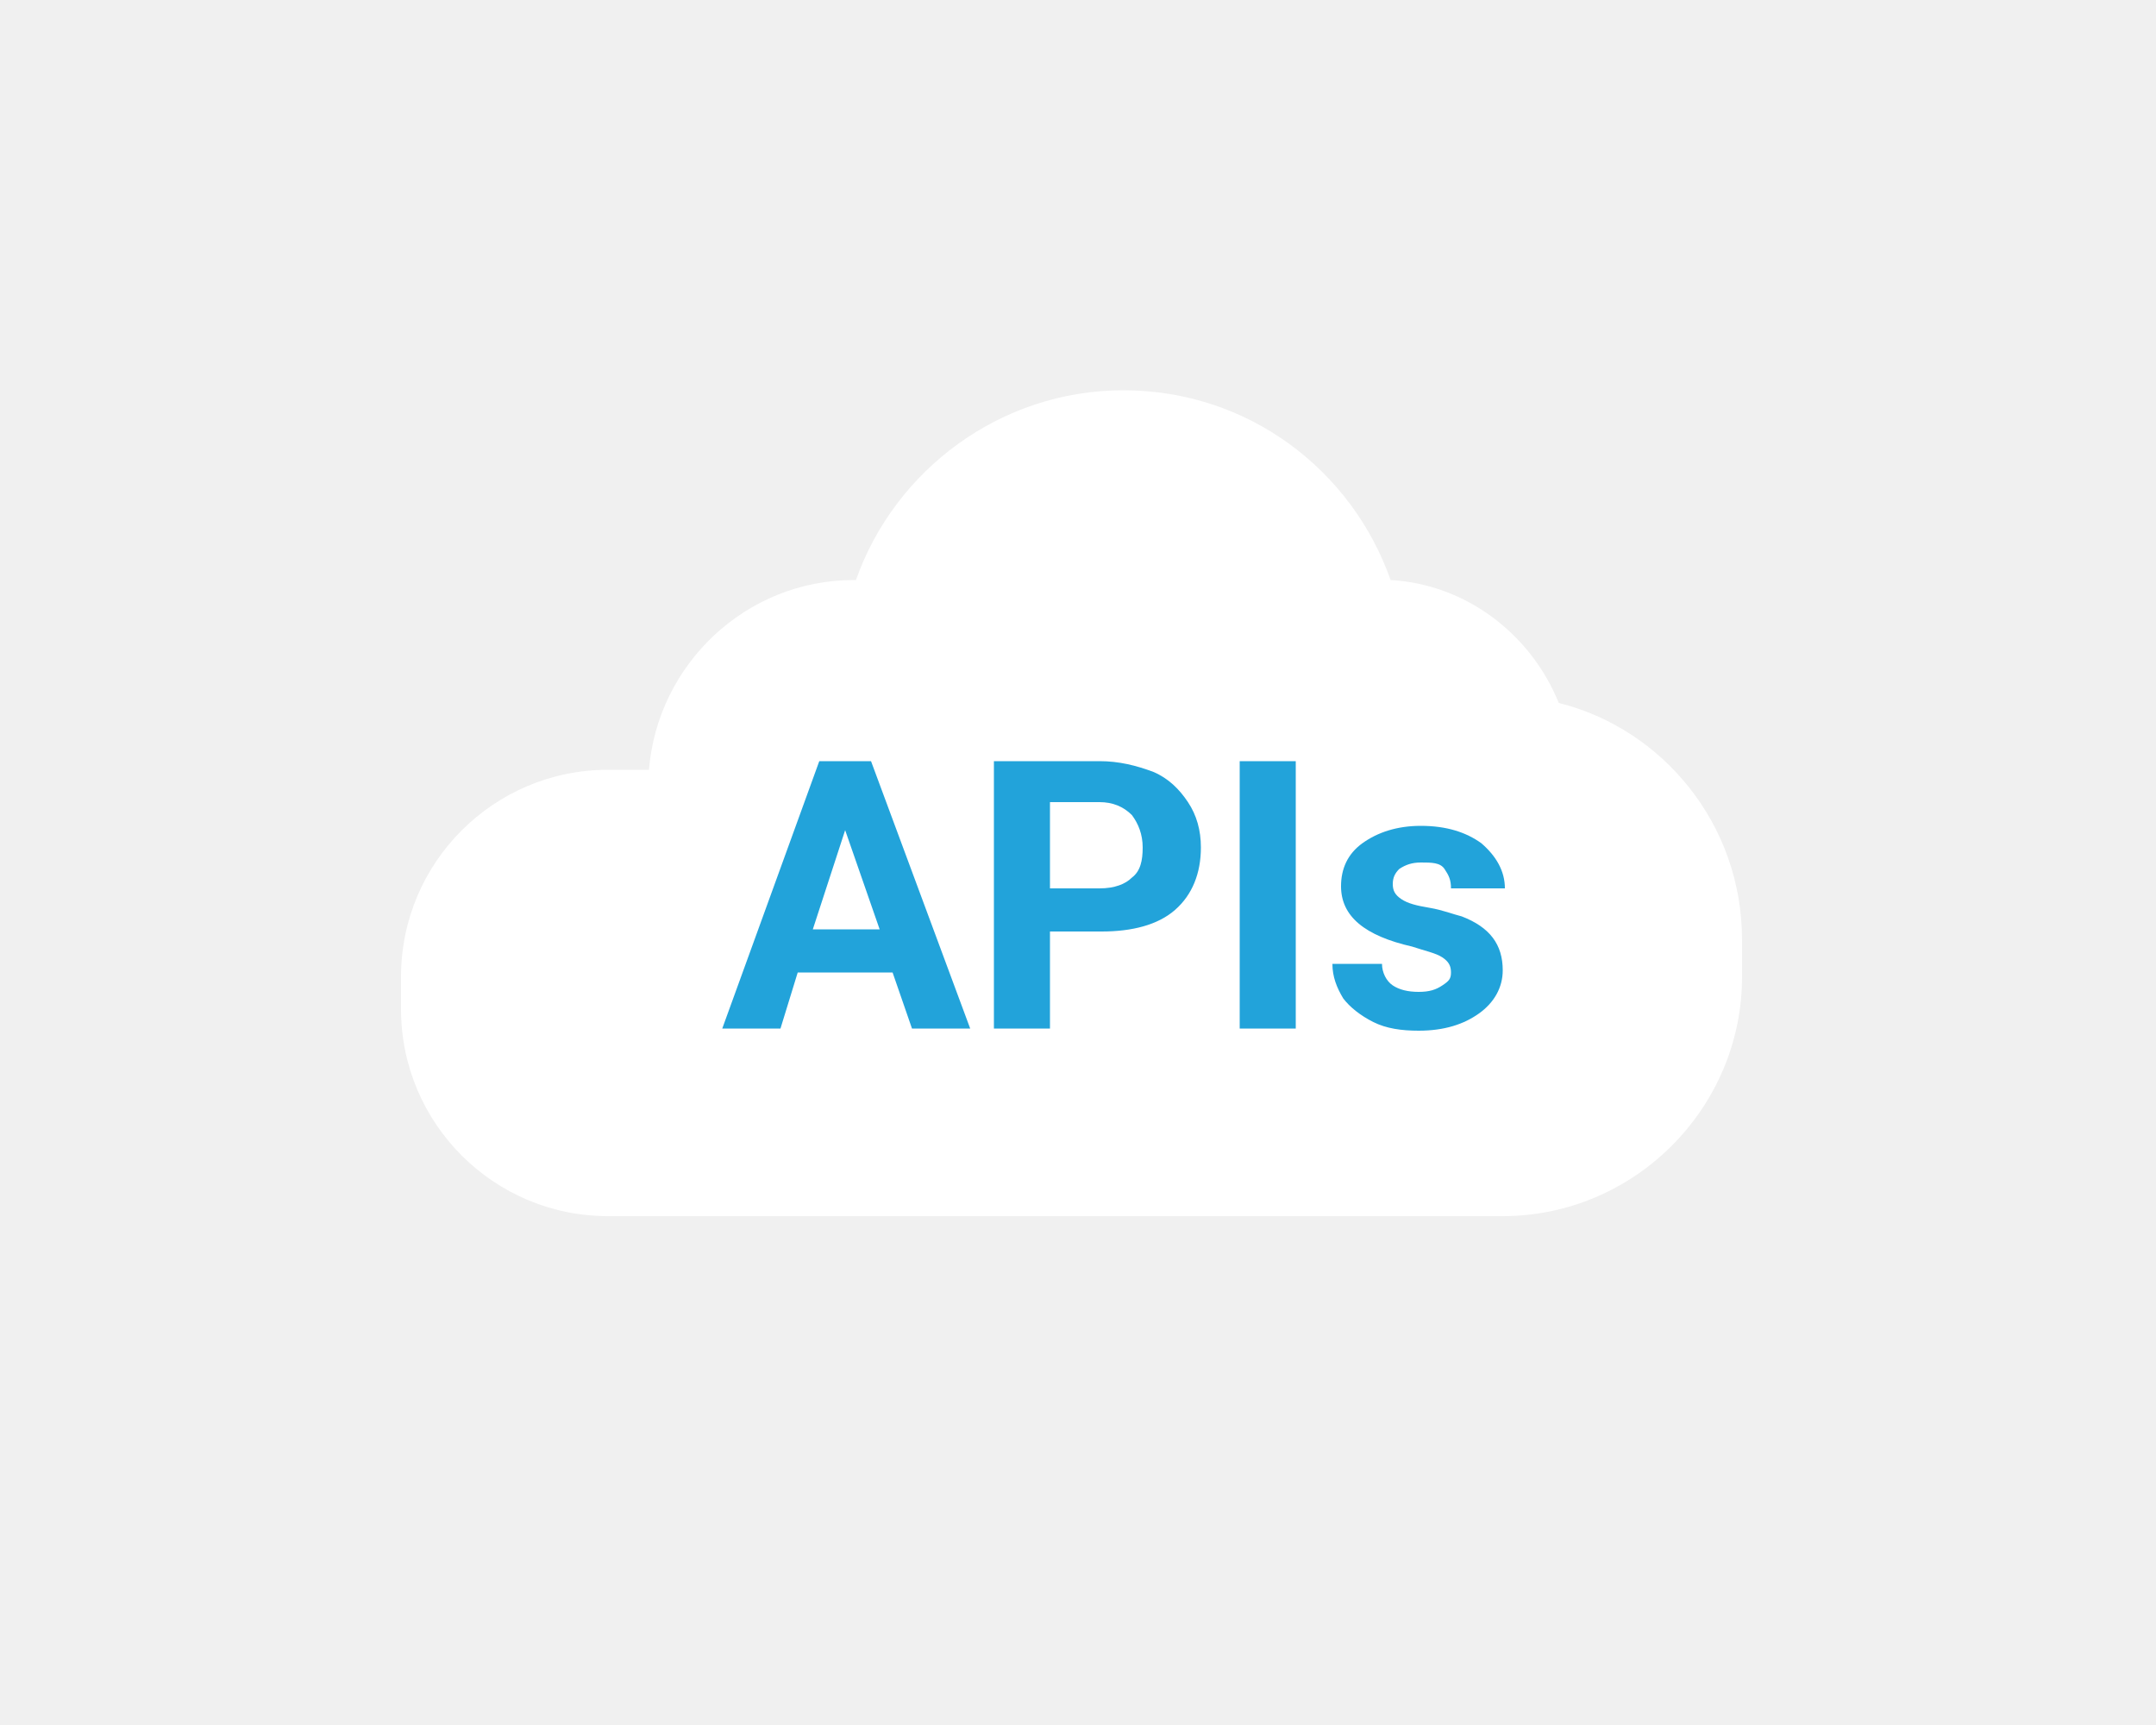
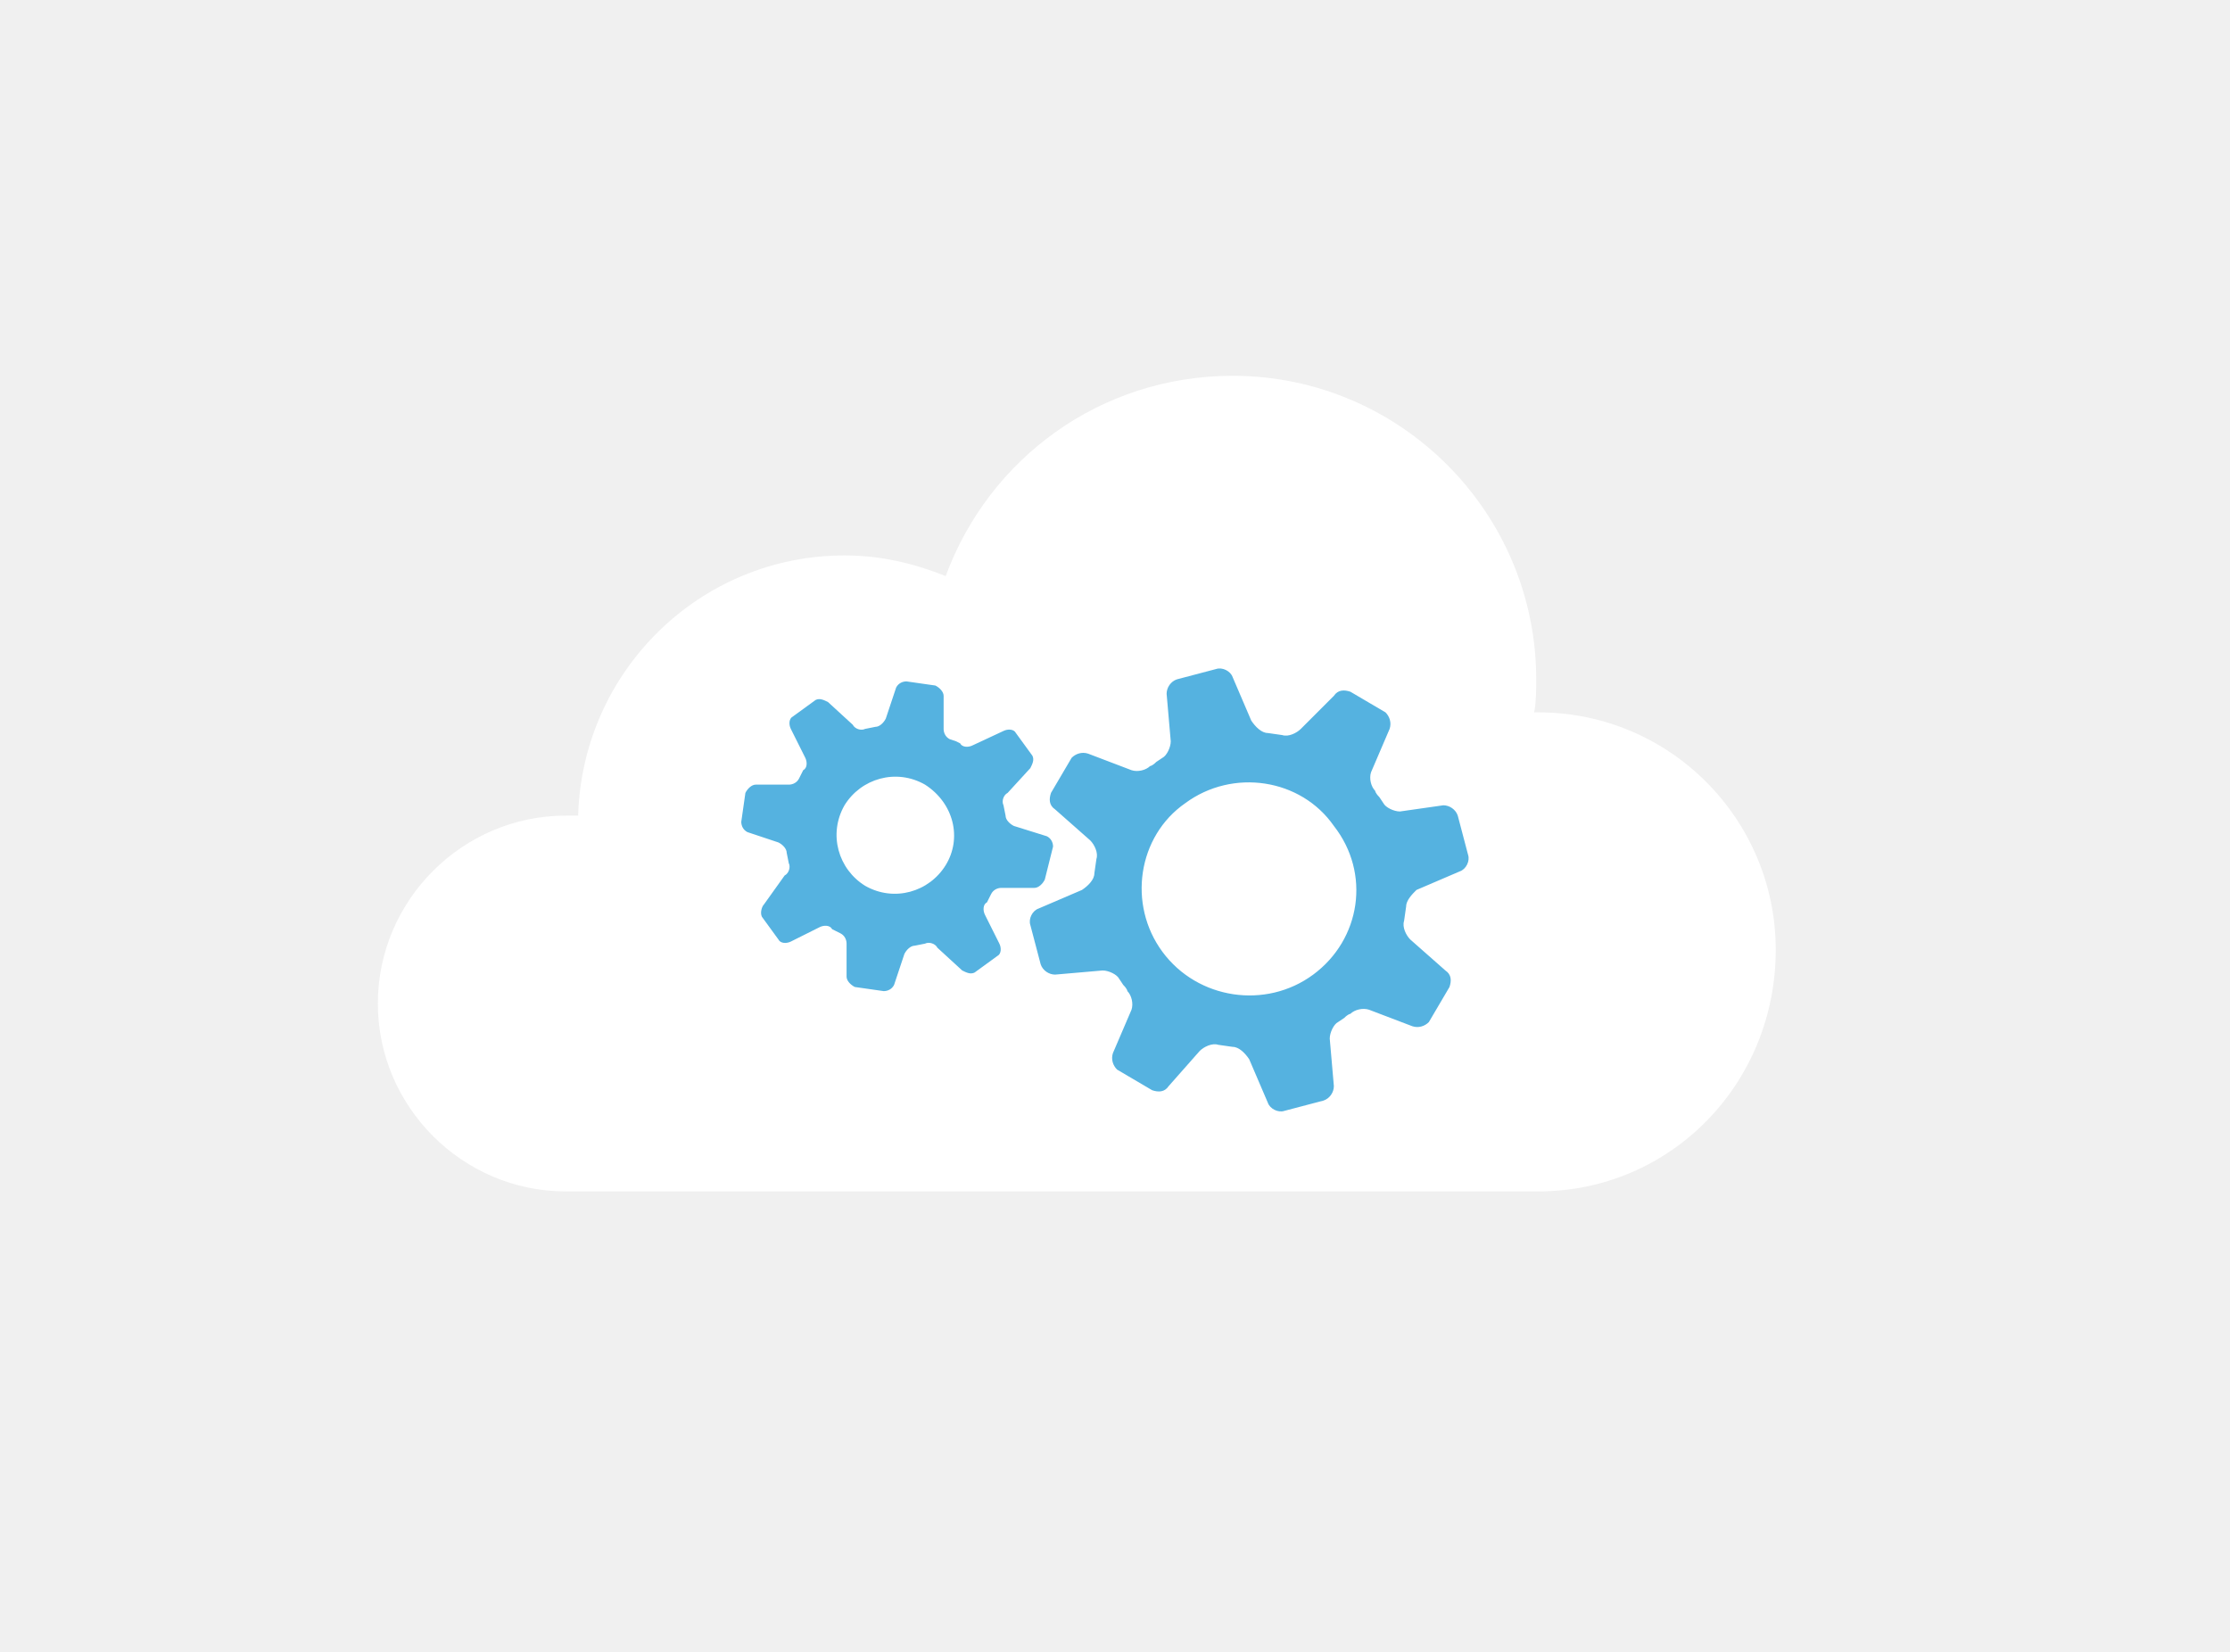
- <svg xmlns="http://www.w3.org/2000/svg" viewBox="0 0 100 80">
-   <path d="M72.3 32.6c-1.3-3.2-4.3-5.5-7.8-5.7-1.8-5.1-6.6-8.8-12.4-8.8-5.7 0-10.6 3.7-12.4 8.8h-.1c-5 0-9.1 3.9-9.5 8.8h-1.9c-5.3 0-9.6 4.3-9.6 9.6v1.5c0 5.3 4.3 9.6 9.6 9.6h41.5c6.1 0 11.1-5 11.1-11.1v-1.7c0-5.4-3.7-9.8-8.5-11z" fill="#fff" />
-   <path d="M41.4 45.1H37l-.8 2.6h-2.7L38 35.3h2.4L45 47.7h-2.7l-.9-2.6zm-3.7-2h3.1l-1.6-4.6-1.5 4.6zm11 .2v4.4h-2.6V35.3H51c.9 0 1.7.2 2.5.5.7.3 1.2.8 1.6 1.4.4.6.6 1.3.6 2.1 0 1.2-.4 2.2-1.2 2.9s-2 1-3.4 1h-2.4zm0-2.1H51c.7 0 1.2-.2 1.5-.5.4-.3.5-.8.5-1.4 0-.6-.2-1.1-.5-1.5-.4-.4-.9-.6-1.5-.6h-2.3v4zm11.4 6.5h-2.6V35.3h2.6v12.4zm7.2-2.6c0-.3-.1-.5-.4-.7s-.8-.3-1.4-.5c-2.2-.5-3.3-1.4-3.3-2.8 0-.8.3-1.5 1-2s1.6-.8 2.7-.8c1.2 0 2.1.3 2.8.8.7.6 1.1 1.3 1.1 2.1h-2.5c0-.4-.1-.6-.3-.9s-.6-.3-1.1-.3c-.4 0-.7.1-1 .3-.2.2-.3.4-.3.7 0 .3.1.5.4.7.3.2.7.3 1.3.4s1.1.3 1.5.4c1.3.5 1.9 1.3 1.9 2.5 0 .8-.4 1.5-1.1 2s-1.6.8-2.8.8c-.8 0-1.5-.1-2.1-.4-.6-.3-1.1-.7-1.4-1.1-.3-.5-.5-1-.5-1.6h2.3c0 .4.2.8.5 1 .3.2.7.3 1.2.3s.8-.1 1.1-.3.4-.3.4-.6z" fill="#22a3da" />
+ <svg xmlns="http://www.w3.org/2000/svg" viewBox="0 0 108 80">
+   <path d="M74.5 57.7H27.4c-5 0-9.1-4.1-9.1-9.1s4.1-9.1 9.1-9.1h.6c.2-7 5.9-12.6 12.9-12.6 1.8 0 3.4.4 4.9 1 2.1-5.7 7.5-9.7 13.9-9.7 8.1 0 14.7 6.6 14.7 14.7 0 .5 0 1.1-.1 1.6h.2C80.9 34.5 86 39.7 86 46c0 6.5-5.1 11.7-11.5 11.7z" fill="#fff" />
+   <path d="M67.8 39.3c-.3 0-.7-.2-.8-.4l-.2-.3c-.2-.2-.2-.3-.2-.3-.2-.2-.3-.6-.2-.9l.9-2.1c.1-.3 0-.6-.2-.8l-1.7-1c-.3-.1-.6-.1-.8.2L63 35.3c-.2.2-.6.4-.9.3l-.7-.1c-.3 0-.6-.3-.8-.6l-.9-2.1c-.1-.3-.5-.5-.8-.4l-1.9.5c-.3.1-.5.4-.5.7l.2 2.3c0 .3-.2.7-.4.8l-.3.2c-.2.2-.3.2-.3.2-.2.2-.6.3-.9.2l-2.1-.8c-.3-.1-.6 0-.8.2l-1 1.7c-.1.3-.1.6.2.8l1.7 1.5c.2.2.4.6.3.9l-.1.7c0 .3-.3.6-.6.8l-2.1.9c-.3.1-.5.5-.4.8l.5 1.9c.1.3.4.5.7.5l2.3-.2c.3 0 .7.2.8.4l.2.3c.2.2.2.3.2.3.2.2.3.6.2.9l-.9 2.1c-.1.3 0 .6.2.8l1.7 1c.3.1.6.1.8-.2l1.5-1.7c.2-.2.6-.4.9-.3l.7.1c.3 0 .6.3.8.6l.9 2.1c.1.3.5.5.8.4l1.9-.5c.3-.1.5-.4.5-.7l-.2-2.3c0-.3.2-.7.4-.8l.3-.2c.2-.2.3-.2.3-.2.2-.2.6-.3.9-.2l2.1.8c.3.1.6 0 .8-.2l1-1.7c.1-.3.1-.6-.2-.8l-1.7-1.5c-.2-.2-.4-.6-.3-.9l.1-.7c0-.3.3-.6.5-.8l2.1-.9c.3-.1.5-.5.4-.8l-.5-1.9c-.1-.3-.4-.5-.7-.5l-2.1.3zm-4.2 7.9c-2.3 1.7-5.6 1.2-7.3-1.1-1.7-2.3-1.2-5.6 1.1-7.2 2.3-1.7 5.6-1.2 7.2 1.1 1.8 2.3 1.3 5.5-1 7.2zM47.1 36.1c-.2.1-.5.1-.6-.1l-.2-.1-.3-.1c-.2-.1-.3-.3-.3-.5v-1.6c0-.2-.2-.4-.4-.5l-1.4-.2c-.2 0-.4.1-.5.3l-.5 1.5c-.1.2-.3.4-.5.4l-.5.1c-.2.1-.5 0-.6-.2L40.1 34c-.2-.1-.4-.2-.6-.1l-1.1.8c-.2.1-.2.4-.1.6l.7 1.4c.1.2.1.5-.1.6l-.1.2-.1.2c-.1.2-.3.3-.5.3h-1.6c-.2 0-.4.2-.5.4l-.2 1.4c0 .2.1.4.3.5l1.5.5c.2.1.4.3.4.5l.1.5c.1.2 0 .5-.2.6l-1 1.4c-.1.1-.2.4-.1.6l.8 1.1c.1.2.4.2.6.1l1.4-.7c.2-.1.5-.1.6.1l.2.1.2.1c.2.1.3.3.3.5v1.6c0 .2.2.4.4.5l1.4.2c.2 0 .4-.1.5-.3l.5-1.5c.1-.2.3-.4.5-.4l.5-.1c.2-.1.5 0 .6.2l1.2 1.1c.2.1.4.2.6.1l1.1-.8c.2-.1.2-.4.1-.6l-.7-1.4c-.1-.2-.1-.5.1-.6l.1-.2.1-.2c.1-.2.3-.3.5-.3h1.6c.2 0 .4-.2.5-.4L51 41c0-.2-.1-.4-.3-.5l-1.6-.5c-.2-.1-.4-.3-.4-.5l-.1-.5c-.1-.2 0-.5.2-.6l1.1-1.2c.1-.2.2-.4.1-.6l-.8-1.1c-.1-.2-.4-.2-.6-.1l-1.5.7zm-1.3 5.8c-.8 1.3-2.5 1.8-3.9 1-1.3-.8-1.8-2.5-1-3.9.8-1.3 2.5-1.8 3.9-1 1.4.9 1.8 2.6 1 3.9z" opacity=".8" fill="#2a9fd8" />
</svg>
